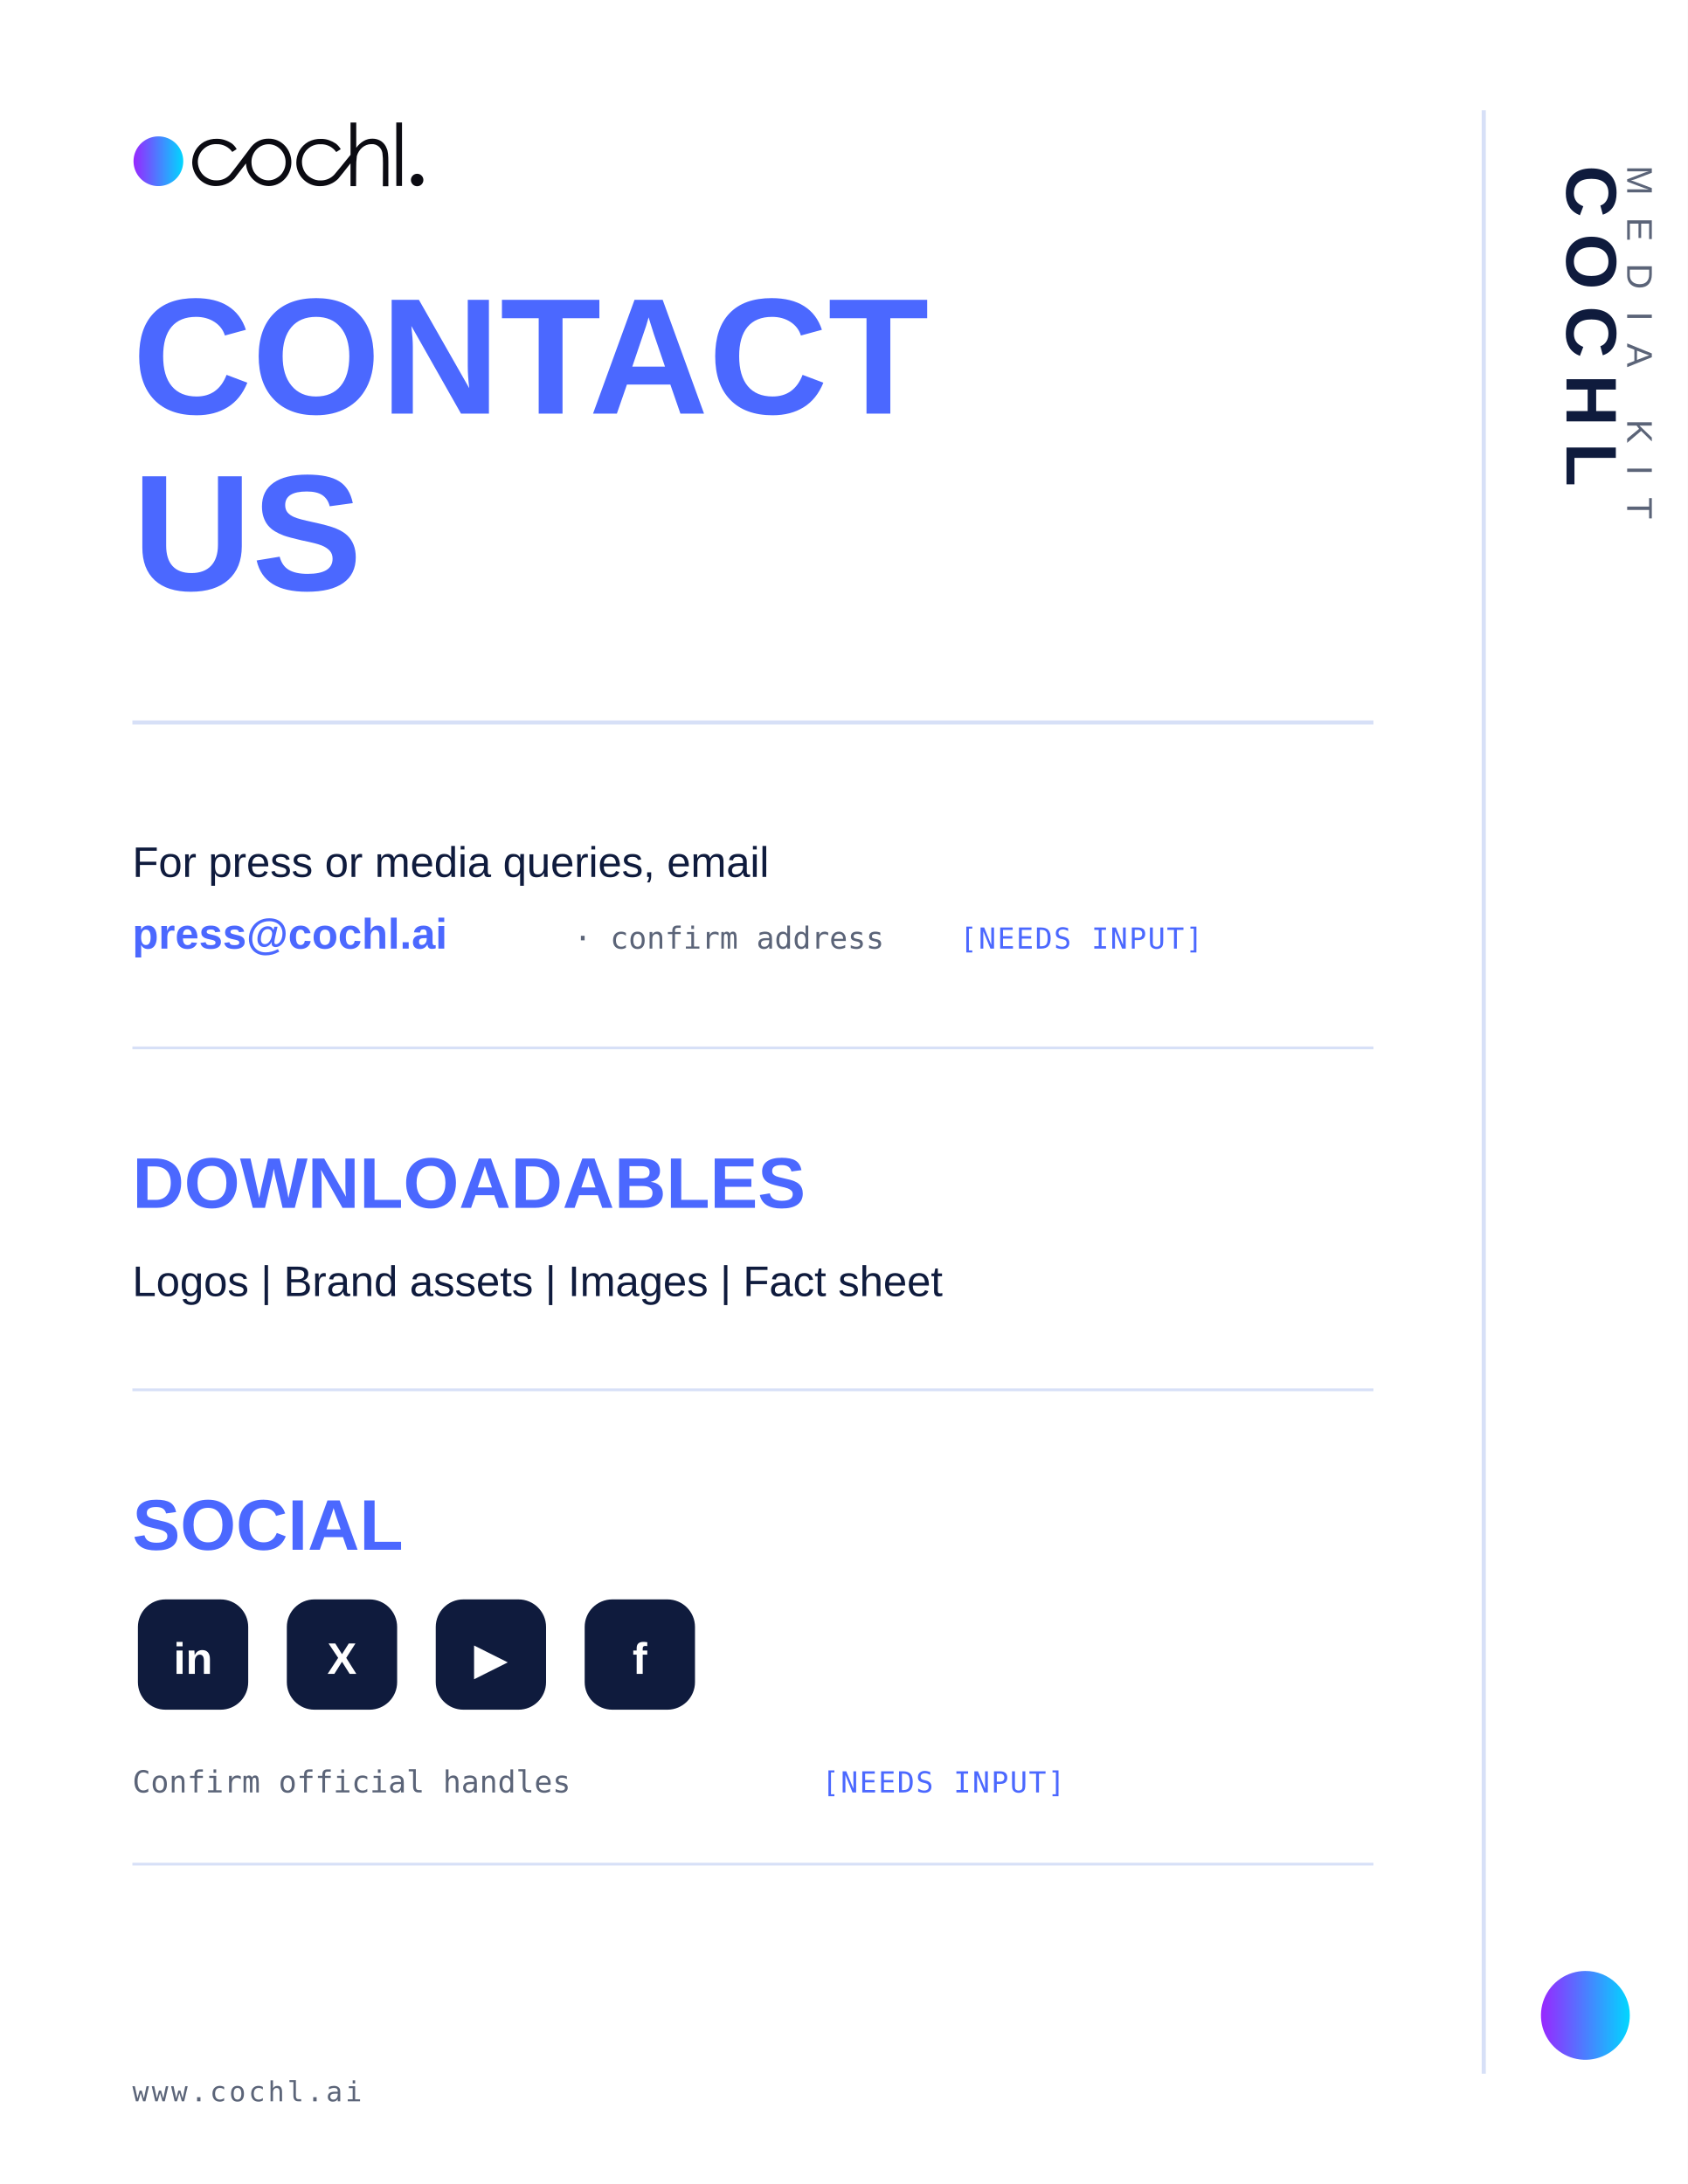
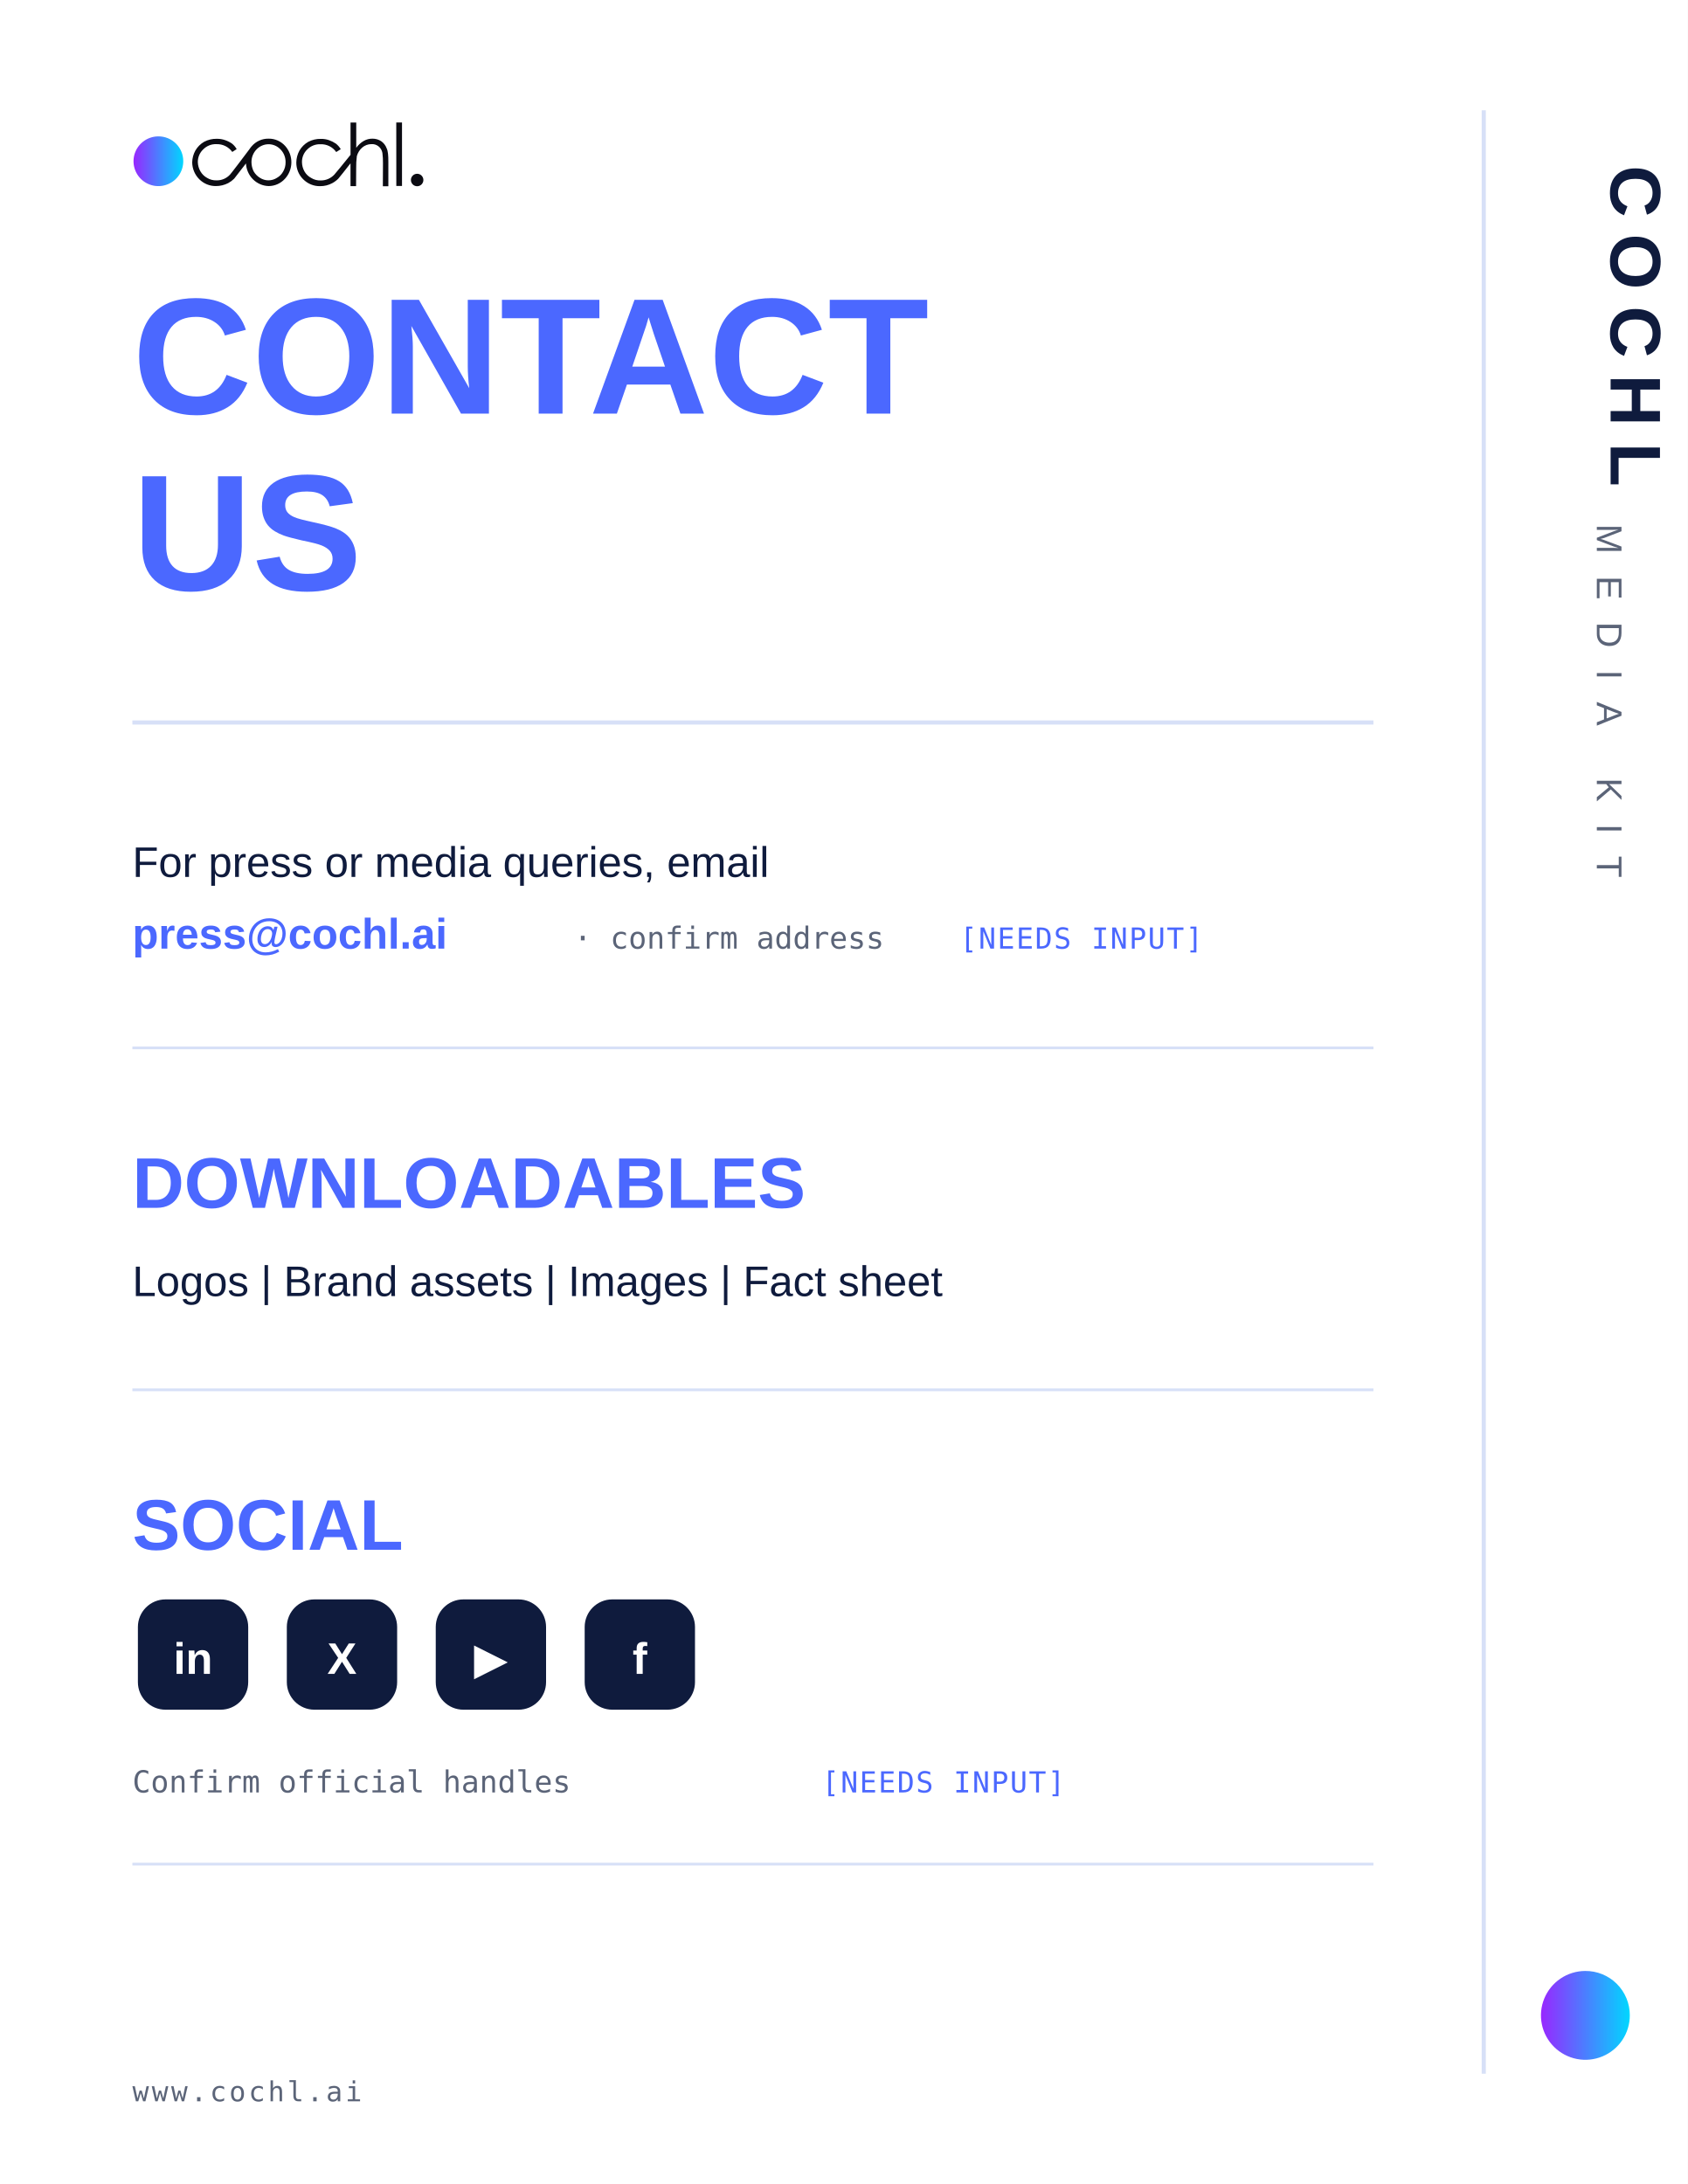
<svg xmlns="http://www.w3.org/2000/svg" width="612" height="792" viewBox="0 0 612 792">
  <defs>
    <linearGradient id="cg" x1="2" y1="69.5" x2="89.1" y2="69.5" gradientUnits="userSpaceOnUse">
      <stop stop-color="#9827FF" />
      <stop offset="0.5" stop-color="#4B7EFF" />
      <stop offset="1" stop-color="#00D7FF" />
    </linearGradient>
    <linearGradient id="ig" x1="0" y1="0" x2="1" y2="1">
      <stop stop-color="#832BFB" />
      <stop offset="1" stop-color="#4B68FF" />
    </linearGradient>
    <pattern id="hatch" width="13" height="13" patternUnits="userSpaceOnUse" patternTransform="rotate(45)">
      <line x1="0" y1="0" x2="0" y2="13" stroke="#4B68FF" stroke-opacity="0.16" stroke-width="1.4" />
    </pattern>
    <linearGradient id="scrim" x1="0" y1="0" x2="0" y2="1">
      <stop stop-color="#0F1B3D" stop-opacity="0.5" />
      <stop offset="1" stop-color="#0F1B3D" stop-opacity="0" />
    </linearGradient>
  </defs>
  <rect width="612" height="792" fill="#ffffff" />
  <g id="logo" transform="translate(48,44) scale(0.2068966)">
    <path d="M89.175 69.924C89.181 78.536 86.636 86.956 81.861 94.123C77.085 101.289 70.294 106.881 62.344 110.191C54.394 113.502 45.641 114.383 37.191 112.724C28.74 111.065 20.971 106.94 14.862 100.87C8.754 94.799 4.581 87.055 2.869 78.615C1.158 70.175 1.985 61.417 5.246 53.447C8.508 45.477 14.057 38.651 21.194 33.832C28.331 29.012 36.736 26.415 45.347 26.367C51.098 26.303 56.804 27.384 62.132 29.547C67.461 31.71 72.306 34.912 76.385 38.966C80.464 43.02 83.696 47.845 85.891 53.16C88.087 58.475 89.204 64.174 89.175 69.924Z" fill="url(#cg)" />
    <path d="M436.064 34.816C431.563 31.893 426.339 30.356 421.012 30.388C415.608 30.255 410.269 31.606 405.545 34.301C400.336 37.318 395.826 41.457 392.327 46.433V2.152H382.331V58.716C371.271 72.425 354.799 92.776 353.764 93.565C350.651 96.817 346.923 99.385 342.81 101.111C338.697 102.837 334.284 103.685 329.84 103.604C324.049 103.813 318.325 102.284 313.368 99.206C308.422 96.632 304.312 92.638 301.539 87.711C298.821 82.859 297.336 77.383 297.221 71.788C297.104 67.569 297.873 63.373 299.475 59.485C301.077 55.597 303.475 52.108 306.507 49.253C309.563 46.178 313.204 43.783 317.204 42.217C321.203 40.651 325.475 39.949 329.751 40.154C335.075 39.946 340.367 41.081 345.162 43.461C349.957 45.841 354.11 49.392 357.254 53.803L365.179 48.829C362.977 45.079 360.108 41.787 356.721 39.123C353.01 36.564 348.982 34.524 344.744 33.057C340.086 31.411 335.179 30.63 330.254 30.752C322.627 30.584 315.078 32.355 308.282 35.908C301.88 39.524 296.532 44.82 292.786 51.255C289.253 57.673 287.361 64.904 287.285 72.273C287.248 77.723 288.293 83.123 290.357 88.144C292.421 93.166 295.461 97.704 299.292 101.481C303.226 105.466 307.905 108.595 313.048 110.68C318.19 112.765 323.691 113.762 329.219 113.612C336.538 113.664 343.758 111.872 350.245 108.396C354.069 106.343 357.593 103.75 360.714 100.692C361.66 99.843 373.164 85.254 382.272 73.638V113.612H392.031L392.208 82.282C392.078 75.124 392.473 67.966 393.391 60.87C395.025 55.094 398.261 49.93 402.706 46.008C407.18 42.144 412.827 39.999 418.676 39.942C423.206 39.567 427.71 40.933 431.312 43.775C434.914 46.617 437.356 50.732 438.164 55.319C438.933 61.352 439.269 67.434 439.169 73.517L438.962 113.764H448.603V71.03C448.603 59.869 448.041 52.226 445.646 47.312C443.801 42.224 440.451 37.855 436.064 34.816ZM238.609 30.388C233.091 30.28 227.614 31.391 222.552 33.647C217.49 35.903 212.961 39.249 209.273 43.46C207.64 45.272 206.156 47.22 204.837 49.284C195.965 61.233 172.307 92.412 171.065 93.413C168.032 96.698 164.357 99.29 160.28 101.02C156.204 102.75 151.817 103.579 147.407 103.452C141.579 103.66 135.817 102.133 130.817 99.054C125.979 96.403 121.955 92.423 119.195 87.559C116.415 82.724 114.868 77.248 114.7 71.636C114.634 67.405 115.446 63.207 117.083 59.322C118.72 55.437 121.143 51.953 124.193 49.102C127.244 46.029 130.88 43.635 134.875 42.069C138.869 40.503 143.136 39.8 147.407 40.003C152.754 39.809 158.066 40.95 162.888 43.327C167.71 45.704 171.896 49.247 175.087 53.651L182.776 48.677C180.663 44.926 177.861 41.63 174.525 38.972C170.755 36.384 166.655 34.343 162.341 32.906C157.686 31.29 152.794 30.51 147.881 30.601C140.254 30.44 132.707 32.211 125.908 35.757C119.524 39.385 114.188 44.679 110.442 51.103C106.874 57.513 104.942 64.742 104.823 72.122C105.033 83.213 109.497 93.772 117.247 101.511C124.997 109.249 135.408 113.543 146.224 113.461C153.779 113.503 161.236 111.716 167.99 108.244C171.782 106.183 175.275 103.59 178.37 100.54C179.109 99.752 189.666 86.013 199.07 73.79C199.595 84.299 203.962 94.218 211.301 101.571C218.64 108.924 228.412 113.169 238.668 113.461C244.12 113.473 249.515 112.317 254.505 110.066C259.496 107.815 263.973 104.518 267.649 100.389C274.634 92.694 278.559 82.598 278.652 72.085C278.745 61.573 274.999 51.405 268.152 43.582C264.451 39.321 259.894 35.935 254.793 33.657C249.693 31.38 244.171 30.264 238.609 30.388ZM264.426 87.65C261.905 92.425 258.096 96.353 253.454 98.963C248.974 101.876 243.78 103.422 238.476 103.422C233.172 103.422 227.977 101.876 223.497 98.963C218.971 96.198 215.198 92.307 212.526 87.65C210.084 82.734 208.779 77.306 208.711 71.788C208.64 67.609 209.388 63.458 210.912 59.581C212.436 55.705 214.705 52.182 217.583 49.223C220.333 46.364 223.606 44.089 227.213 42.528C230.821 40.967 234.693 40.15 238.609 40.124C242.525 40.115 246.403 40.916 250.011 42.48C253.619 44.043 256.882 46.337 259.605 49.223C262.503 52.168 264.784 55.688 266.309 59.568C267.835 63.447 268.572 67.606 268.477 71.788C268.589 77.359 267.186 82.852 264.426 87.65ZM462.561 113.249H472.527V2H462.472L462.561 113.249Z" fill="#0b0b12" />
    <circle cx="499.067" cy="102.831" r="10.933" fill="#0b0b12" />
  </g>
  <text x="48" y="150" font-family="'IBM Plex Sans','Helvetica Neue',Arial,sans-serif" font-size="60" font-weight="800" fill="#4B68FF">CONTACT</text>
  <text x="48" y="214" font-family="'IBM Plex Sans','Helvetica Neue',Arial,sans-serif" font-size="60" font-weight="800" fill="#4B68FF">US</text>
  <line x1="48" y1="262" x2="498" y2="262" stroke="#D7E0F7" stroke-width="1.5" />
  <text x="48" y="318" font-family="'IBM Plex Sans','Helvetica Neue',Arial,sans-serif" font-size="15.5" font-weight="400" fill="#0F1B3D">For press or media queries, email</text>
  <text x="48" y="344" font-family="'IBM Plex Sans','Helvetica Neue',Arial,sans-serif" font-size="15.5" font-weight="700" fill="#4B68FF">press@cochl.ai</text>
  <text x="208" y="344" font-family="'IBM Plex Mono','SF Mono',monospace" font-size="11" font-weight="400" fill="#5B6478"> · confirm address</text>
  <text x="348" y="344" font-family="'IBM Plex Mono','SF Mono',monospace" font-size="10.5" font-weight="500" fill="#4B68FF" letter-spacing="0.5">[NEEDS INPUT]</text>
  <line x1="48" y1="380" x2="498" y2="380" stroke="#D7E0F7" stroke-width="1" />
  <text x="48" y="438" font-family="'IBM Plex Sans','Helvetica Neue',Arial,sans-serif" font-size="26" font-weight="800" fill="#4B68FF">DOWNLOADABLES</text>
  <text x="48" y="470" font-family="'IBM Plex Sans','Helvetica Neue',Arial,sans-serif" font-size="15.5" font-weight="400" fill="#0F1B3D">Logos  |  Brand assets  |  Images  |  Fact sheet</text>
  <line x1="48" y1="504" x2="498" y2="504" stroke="#D7E0F7" stroke-width="1" />
  <text x="48" y="562" font-family="'IBM Plex Sans','Helvetica Neue',Arial,sans-serif" font-size="26" font-weight="800" fill="#4B68FF">SOCIAL</text>
  <rect x="50" y="580" width="40" height="40" rx="10" fill="#0F1B3D" />
  <text x="70" y="607" font-family="'IBM Plex Sans','Helvetica Neue',Arial,sans-serif" font-size="16" font-weight="700" fill="#fff" text-anchor="middle">in</text>
  <rect x="104" y="580" width="40" height="40" rx="10" fill="#0F1B3D" />
  <text x="124" y="607" font-family="'IBM Plex Sans','Helvetica Neue',Arial,sans-serif" font-size="16" font-weight="700" fill="#fff" text-anchor="middle">X</text>
  <rect x="158" y="580" width="40" height="40" rx="10" fill="#0F1B3D" />
  <text x="178" y="607" font-family="'IBM Plex Sans','Helvetica Neue',Arial,sans-serif" font-size="16" font-weight="700" fill="#fff" text-anchor="middle">▶</text>
  <rect x="212" y="580" width="40" height="40" rx="10" fill="#0F1B3D" />
  <text x="232" y="607" font-family="'IBM Plex Sans','Helvetica Neue',Arial,sans-serif" font-size="16" font-weight="700" fill="#fff" text-anchor="middle">f</text>
  <text x="48" y="650" font-family="'IBM Plex Mono','SF Mono',monospace" font-size="11" font-weight="400" fill="#5B6478">Confirm official handles</text>
  <text x="298" y="650" font-family="'IBM Plex Mono','SF Mono',monospace" font-size="10.5" font-weight="500" fill="#4B68FF" letter-spacing="0.5">[NEEDS INPUT]</text>
  <line x1="48" y1="676" x2="498" y2="676" stroke="#D7E0F7" stroke-width="1" />
  <line x1="538" y1="40" x2="538" y2="752" stroke="#D7E0F7" stroke-width="1.5" />
-   <text transform="translate(568,60) rotate(90)" font-family="'IBM Plex Sans','Helvetica Neue',Arial,sans-serif" font-weight="800" font-size="26" letter-spacing="6" fill="#0F1B3D">COCHL</text>
-   <text transform="translate(590,60) rotate(90)" font-family="'IBM Plex Sans','Helvetica Neue',Arial,sans-serif" font-weight="400" font-size="13" letter-spacing="8" fill="#5B6478">MEDIA KIT</text>
+   <text transform="translate(584,60) rotate(90)" font-family="'IBM Plex Sans','Helvetica Neue',Arial,sans-serif" font-weight="800" font-size="26" letter-spacing="6" fill="#0F1B3D">COCHL</text>
+   <text transform="translate(579,190) rotate(90)" font-family="'IBM Plex Sans','Helvetica Neue',Arial,sans-serif" font-weight="400" font-size="13" letter-spacing="8" fill="#5B6478">MEDIA KIT</text>
  <g transform="translate(558,705) scale(0.3695652)">
    <path d="M89.175 69.924C89.181 78.536 86.636 86.956 81.861 94.123C77.085 101.289 70.294 106.881 62.344 110.191C54.394 113.502 45.641 114.383 37.191 112.724C28.74 111.065 20.971 106.94 14.862 100.87C8.754 94.799 4.581 87.055 2.869 78.615C1.158 70.175 1.985 61.417 5.246 53.447C8.508 45.477 14.057 38.651 21.194 33.832C28.331 29.012 36.736 26.415 45.347 26.367C51.098 26.303 56.804 27.384 62.132 29.547C67.461 31.71 72.306 34.912 76.385 38.966C80.464 43.02 83.696 47.845 85.891 53.16C88.087 58.475 89.204 64.174 89.175 69.924Z" fill="url(#cg)" />
  </g>
  <text x="48" y="762" font-family="'IBM Plex Mono','SF Mono',monospace" font-size="10" font-weight="400" fill="#5B6478" letter-spacing="1">www.cochl.ai</text>
</svg>
